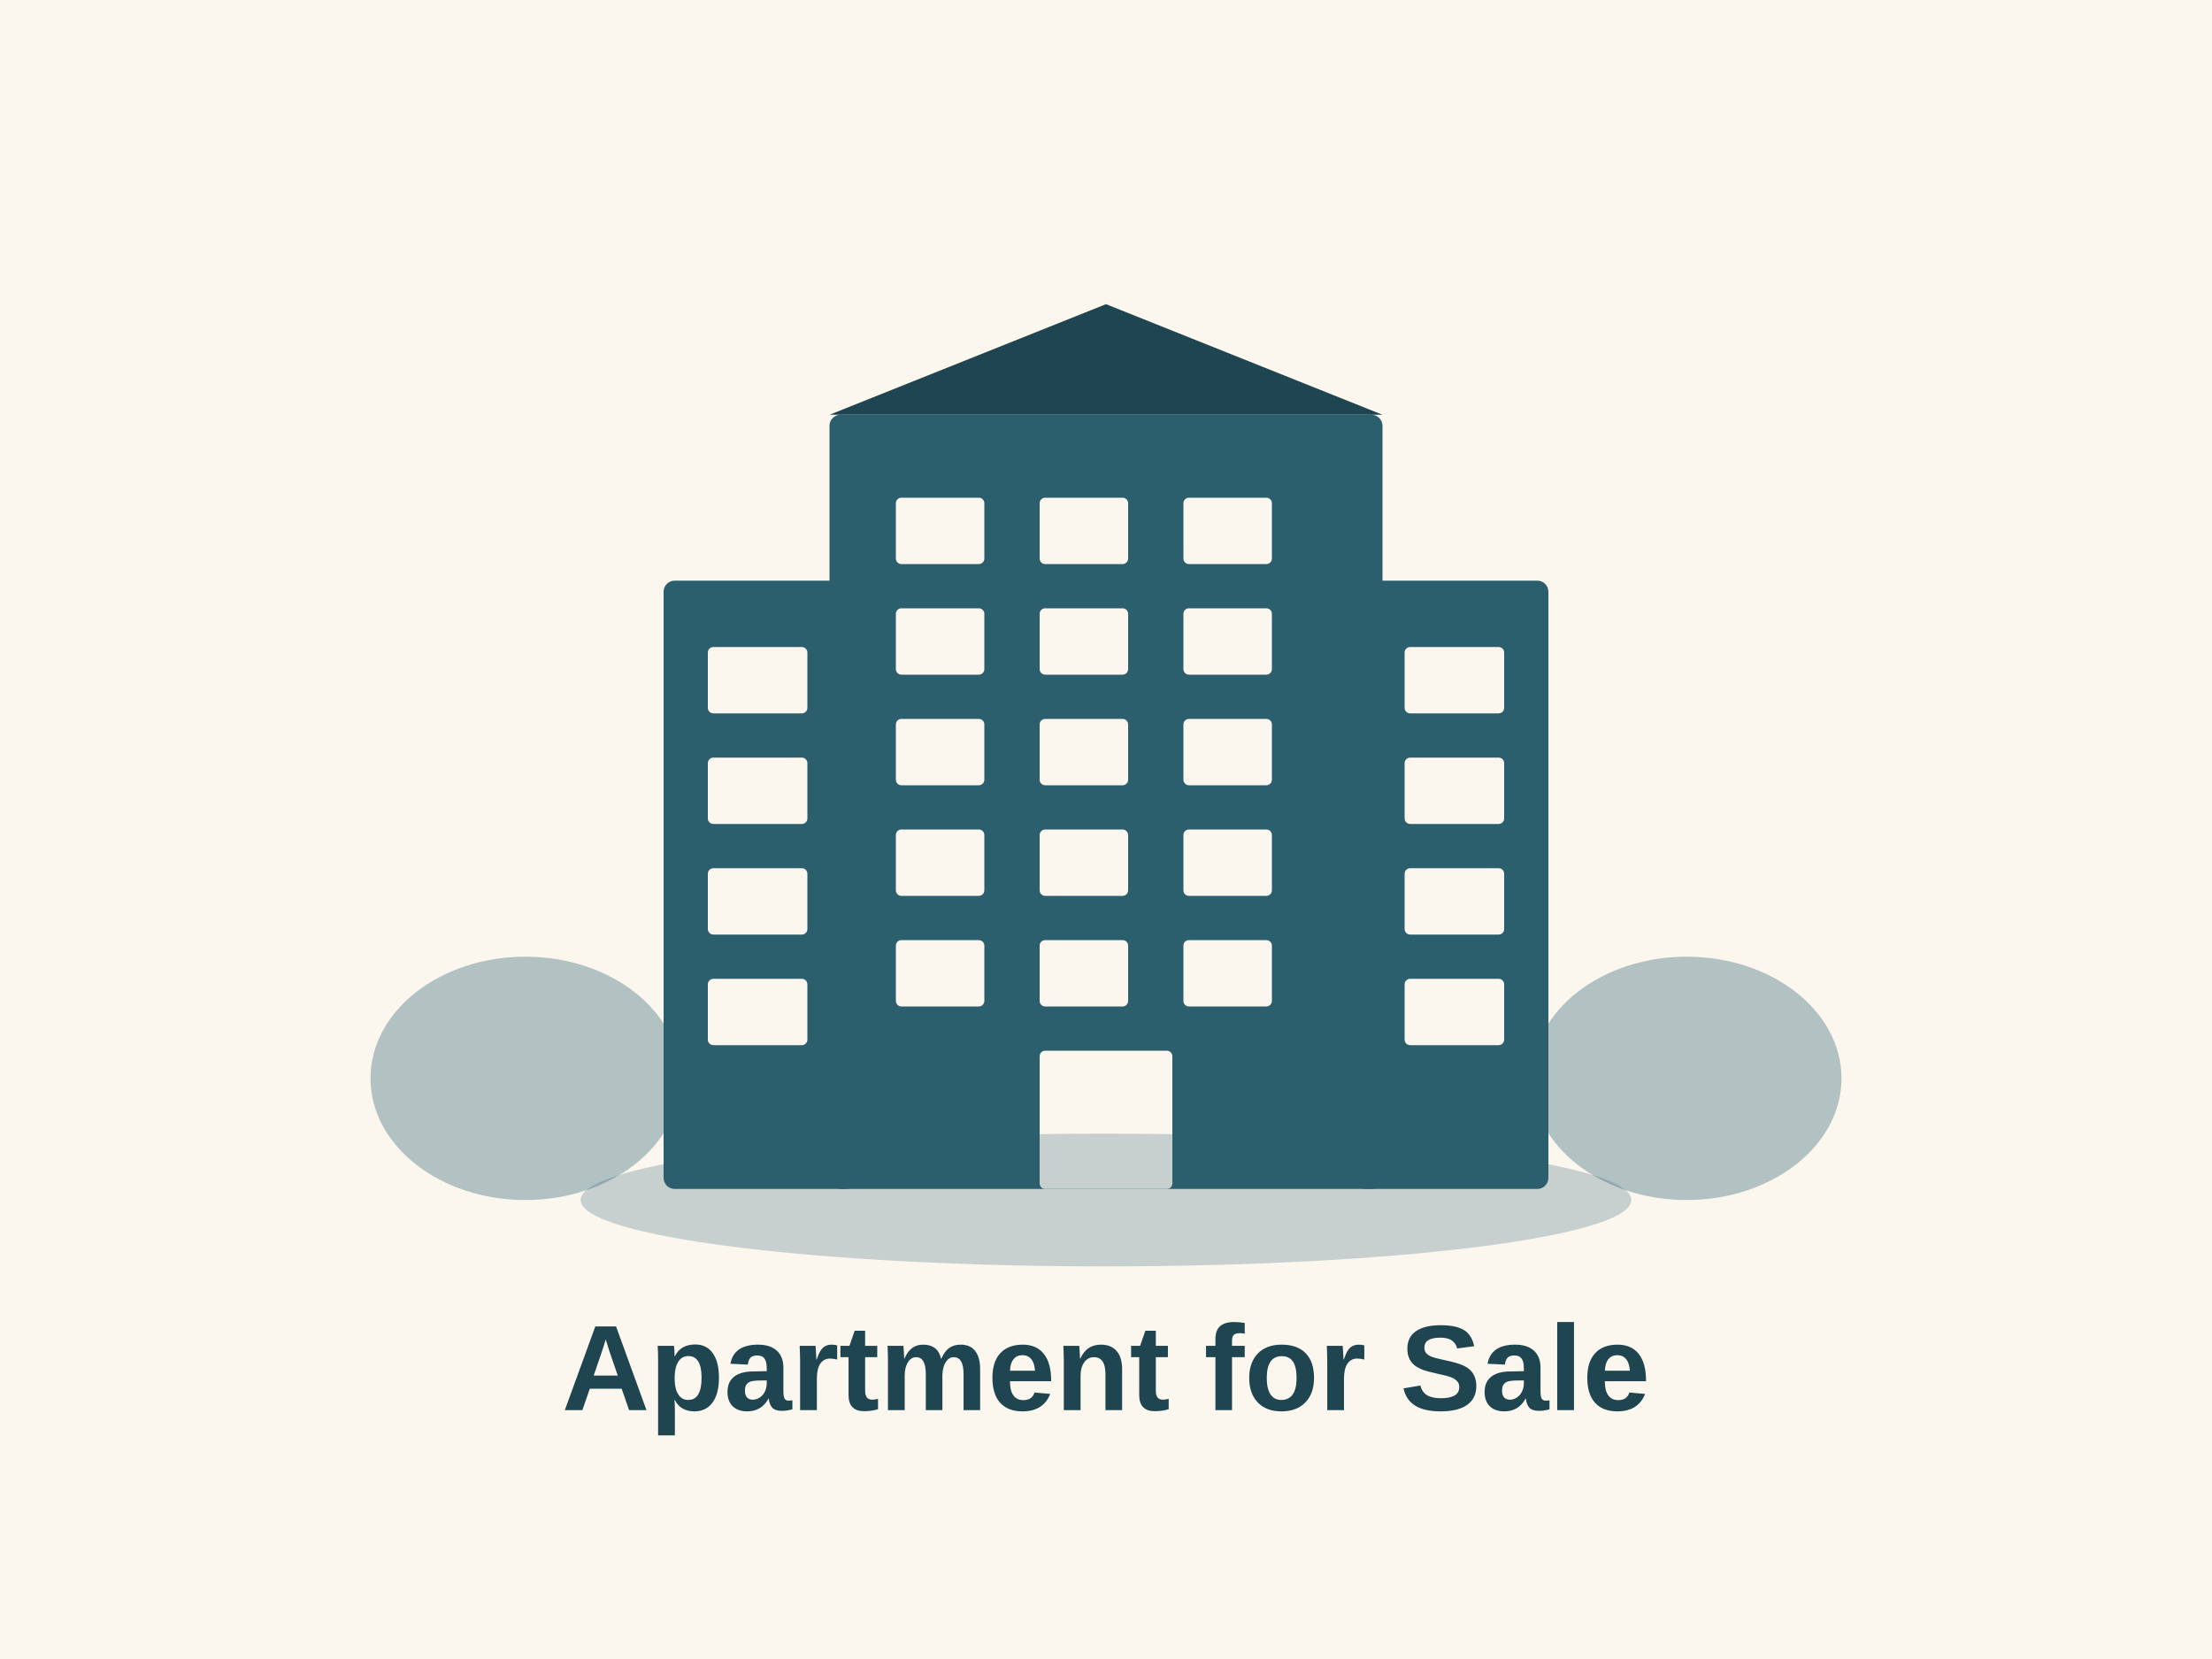
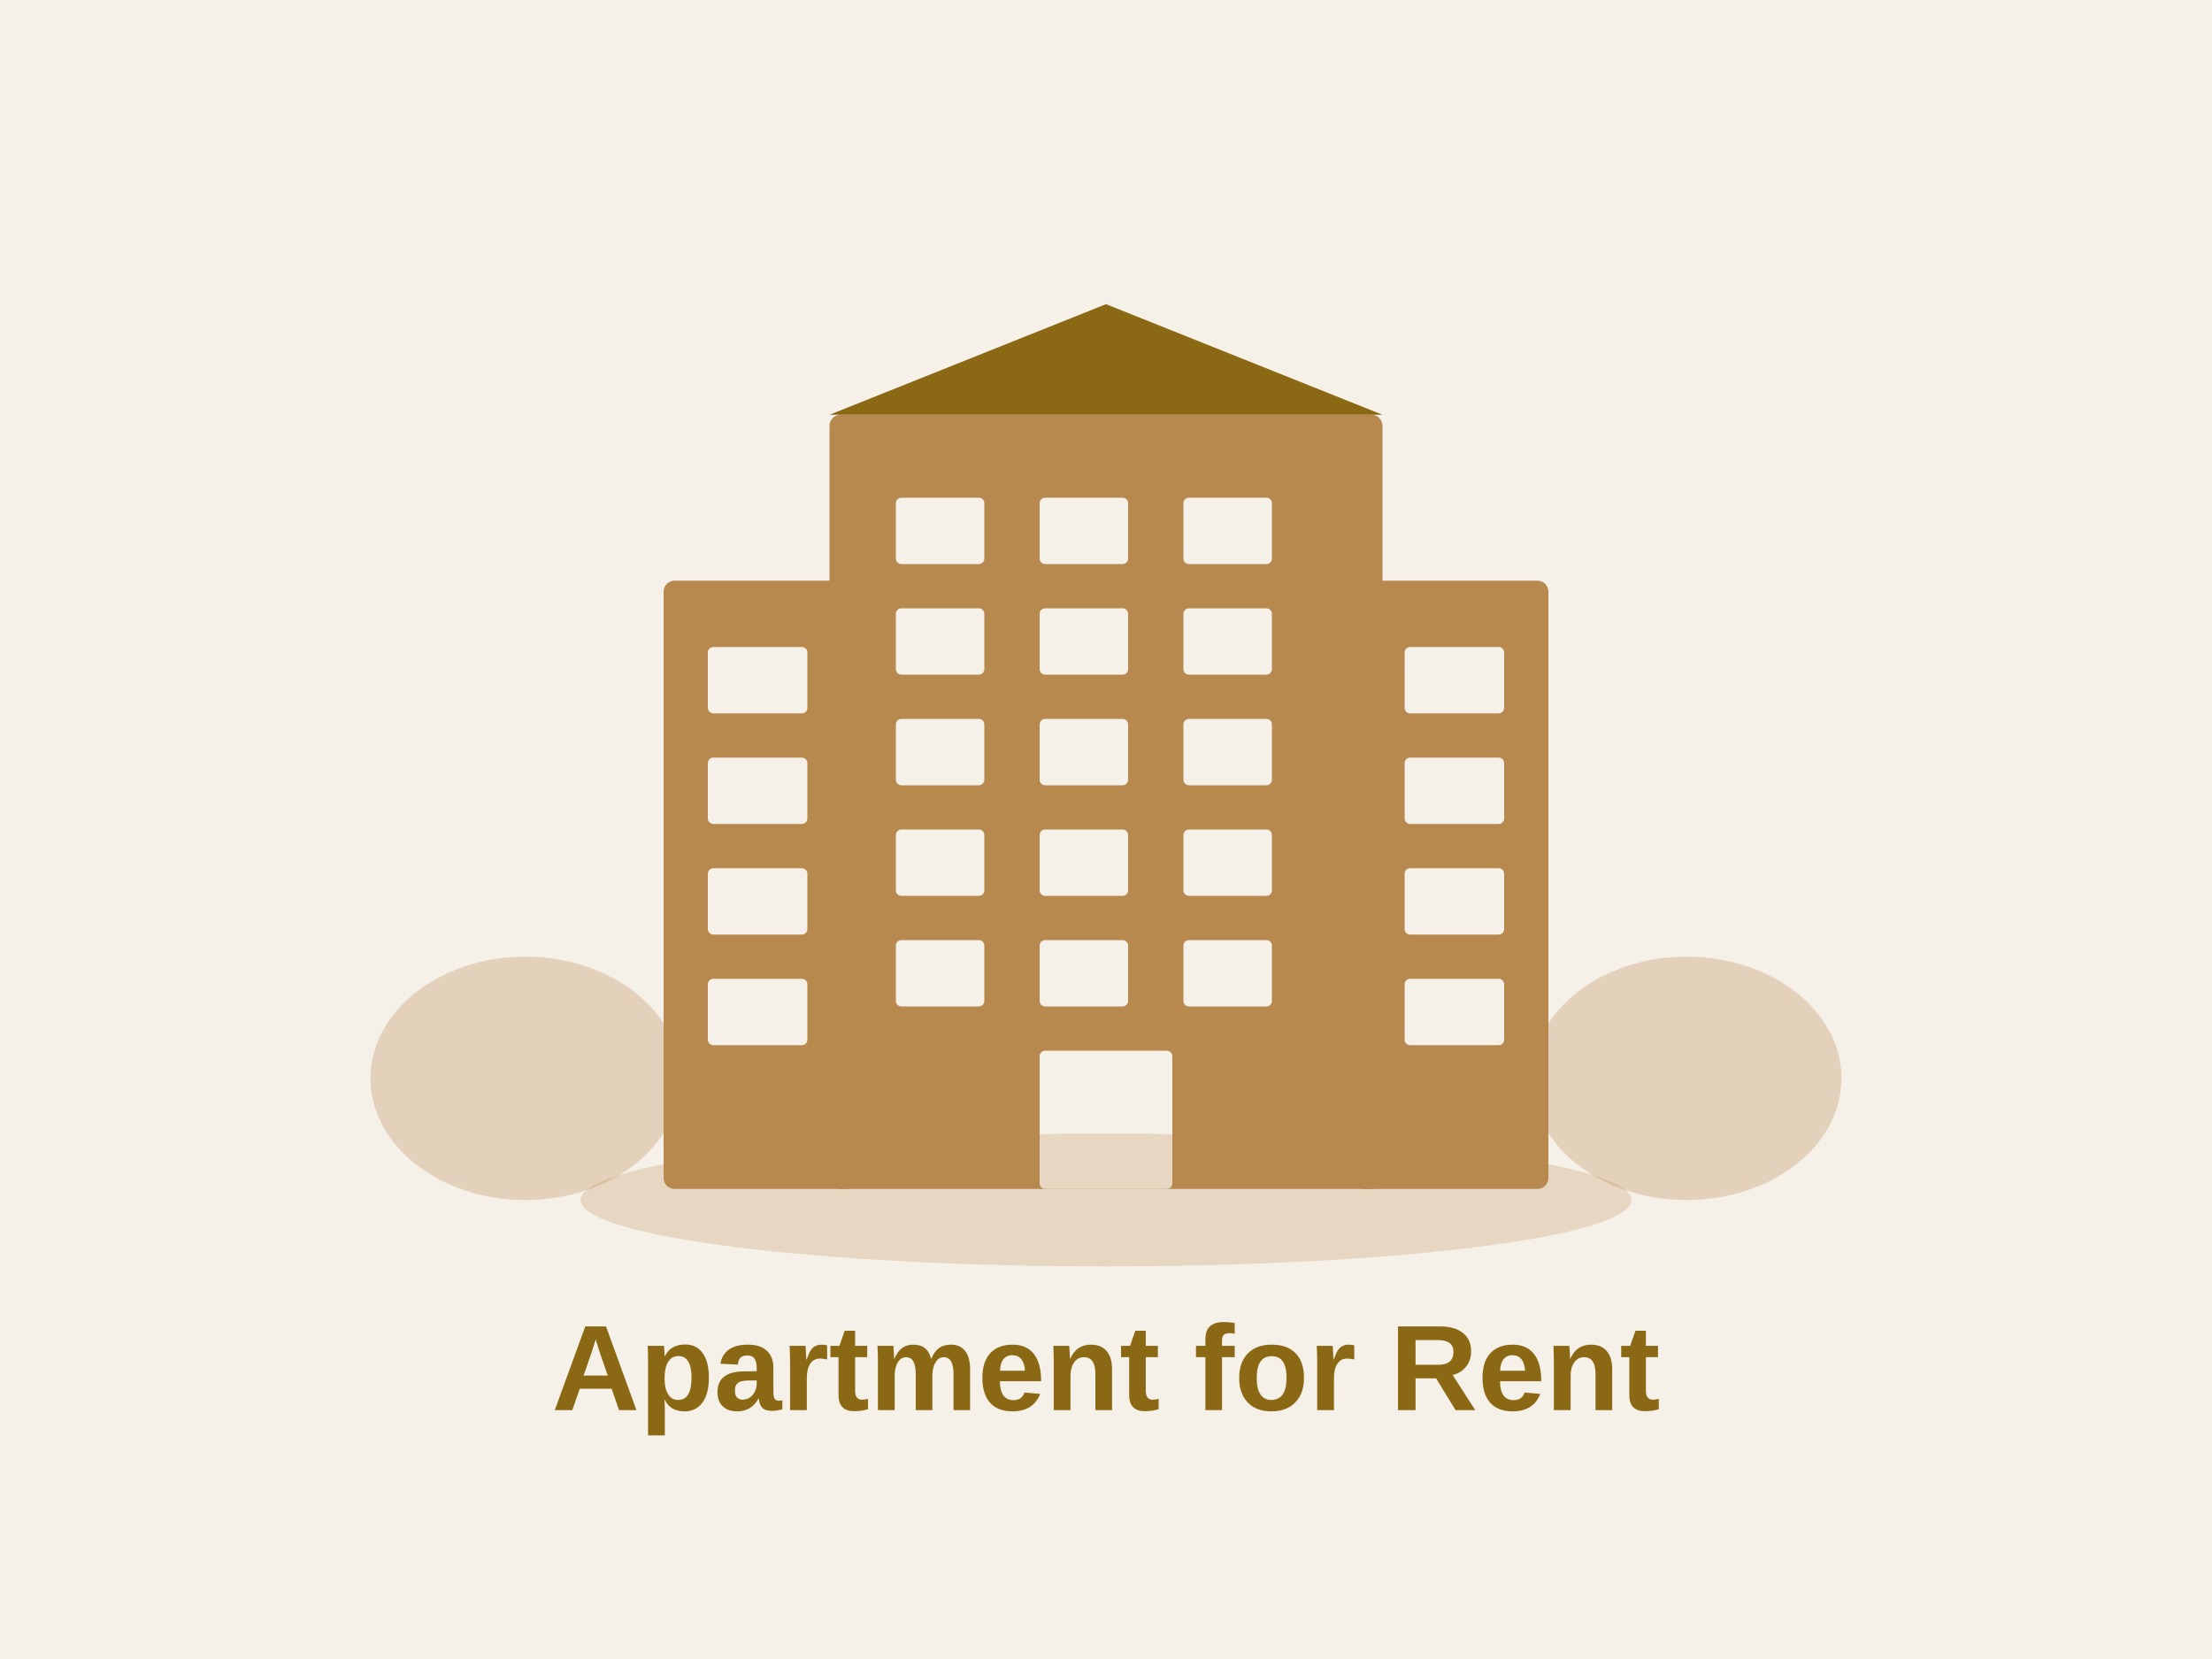
<svg xmlns="http://www.w3.org/2000/svg" viewBox="0 0 400 300" width="400" height="300">
-   <rect width="400" height="300" fill="#FBF6EE" />
-   <g fill="#2C5F6E" transform="translate(110,55)">
+   <rect width="400" height="300" fill="#F5F0E8" />
+   <g fill="#B8894F" transform="translate(110,55)">
    <rect x="40" y="20" width="100" height="140" rx="2" />
    <rect x="10" y="50" width="35" height="110" rx="2" />
    <rect x="135" y="50" width="35" height="110" rx="2" />
-     <polygon points="40,20 90,0 140,20" fill="#1E4550" />
-     <g fill="#FBF6EE">
+     <polygon points="40,20 90,0 140,20" fill="#8B6914" />
+     <g fill="#F5F0E8">
      <rect x="18" y="62" width="18" height="12" rx="1" />
      <rect x="18" y="82" width="18" height="12" rx="1" />
      <rect x="18" y="102" width="18" height="12" rx="1" />
      <rect x="18" y="122" width="18" height="12" rx="1" />
-     </g>
-     <g fill="#FBF6EE">
      <rect x="52" y="35" width="16" height="12" rx="1" />
      <rect x="78" y="35" width="16" height="12" rx="1" />
      <rect x="104" y="35" width="16" height="12" rx="1" />
      <rect x="52" y="55" width="16" height="12" rx="1" />
      <rect x="78" y="55" width="16" height="12" rx="1" />
      <rect x="104" y="55" width="16" height="12" rx="1" />
      <rect x="52" y="75" width="16" height="12" rx="1" />
      <rect x="78" y="75" width="16" height="12" rx="1" />
      <rect x="104" y="75" width="16" height="12" rx="1" />
      <rect x="52" y="95" width="16" height="12" rx="1" />
      <rect x="78" y="95" width="16" height="12" rx="1" />
      <rect x="104" y="95" width="16" height="12" rx="1" />
      <rect x="52" y="115" width="16" height="12" rx="1" />
      <rect x="78" y="115" width="16" height="12" rx="1" />
      <rect x="104" y="115" width="16" height="12" rx="1" />
-     </g>
-     <g fill="#FBF6EE">
      <rect x="144" y="62" width="18" height="12" rx="1" />
      <rect x="144" y="82" width="18" height="12" rx="1" />
      <rect x="144" y="102" width="18" height="12" rx="1" />
      <rect x="144" y="122" width="18" height="12" rx="1" />
    </g>
-     <rect x="78" y="135" width="24" height="25" rx="1" fill="#FBF6EE" />
-     <ellipse cx="90" cy="162" rx="95" ry="12" fill="#2C5F6E" opacity="0.25" />
+     <rect x="78" y="135" width="24" height="25" rx="1" fill="#F5F0E8" />
+     <ellipse cx="90" cy="162" rx="95" ry="12" fill="#B8894F" opacity="0.25" />
  </g>
-   <ellipse cx="95" cy="195" rx="28" ry="22" fill="#2C5F6E" opacity="0.35" />
-   <ellipse cx="305" cy="195" rx="28" ry="22" fill="#2C5F6E" opacity="0.35" />
-   <text x="200" y="255" text-anchor="middle" font-family="Arial, Helvetica, sans-serif" font-size="22" font-weight="700" fill="#1E4550">Apartment for Sale</text>
+   <ellipse cx="95" cy="195" rx="28" ry="22" fill="#B8894F" opacity="0.3" />
+   <ellipse cx="305" cy="195" rx="28" ry="22" fill="#B8894F" opacity="0.3" />
+   <text x="200" y="255" text-anchor="middle" font-family="Arial, Helvetica, sans-serif" font-size="22" font-weight="700" fill="#8B6914">Apartment for Rent</text>
</svg>
